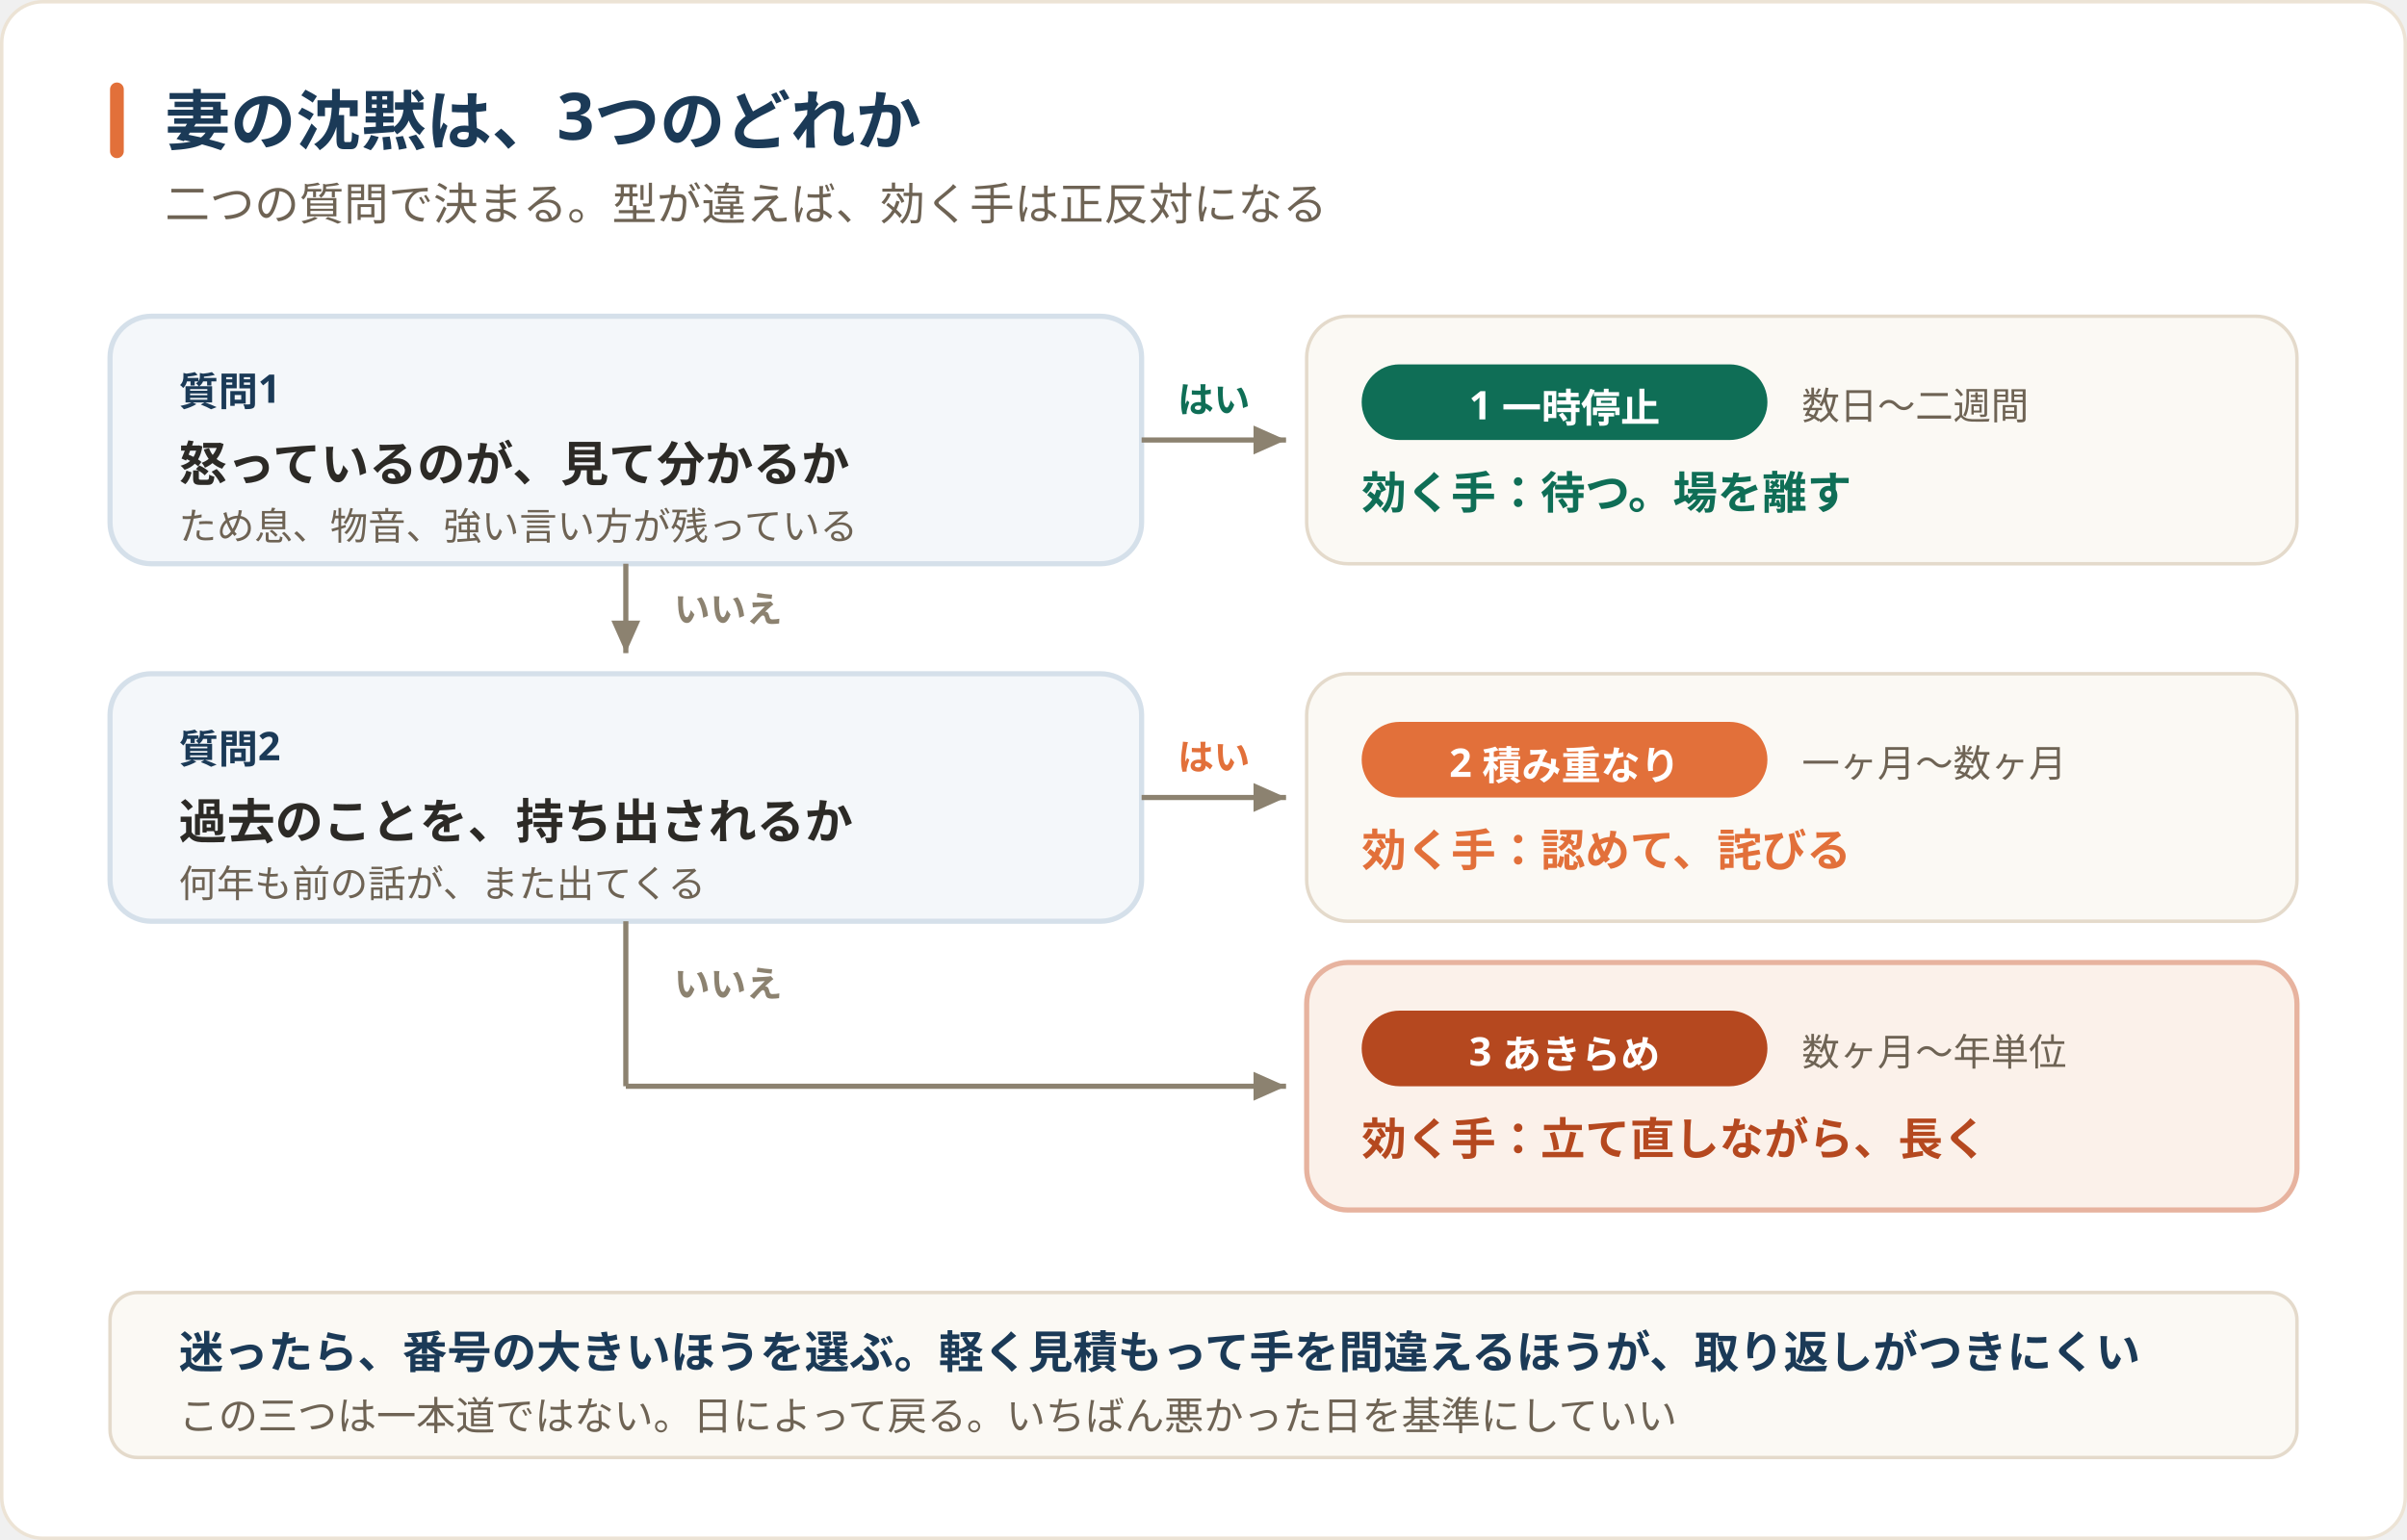
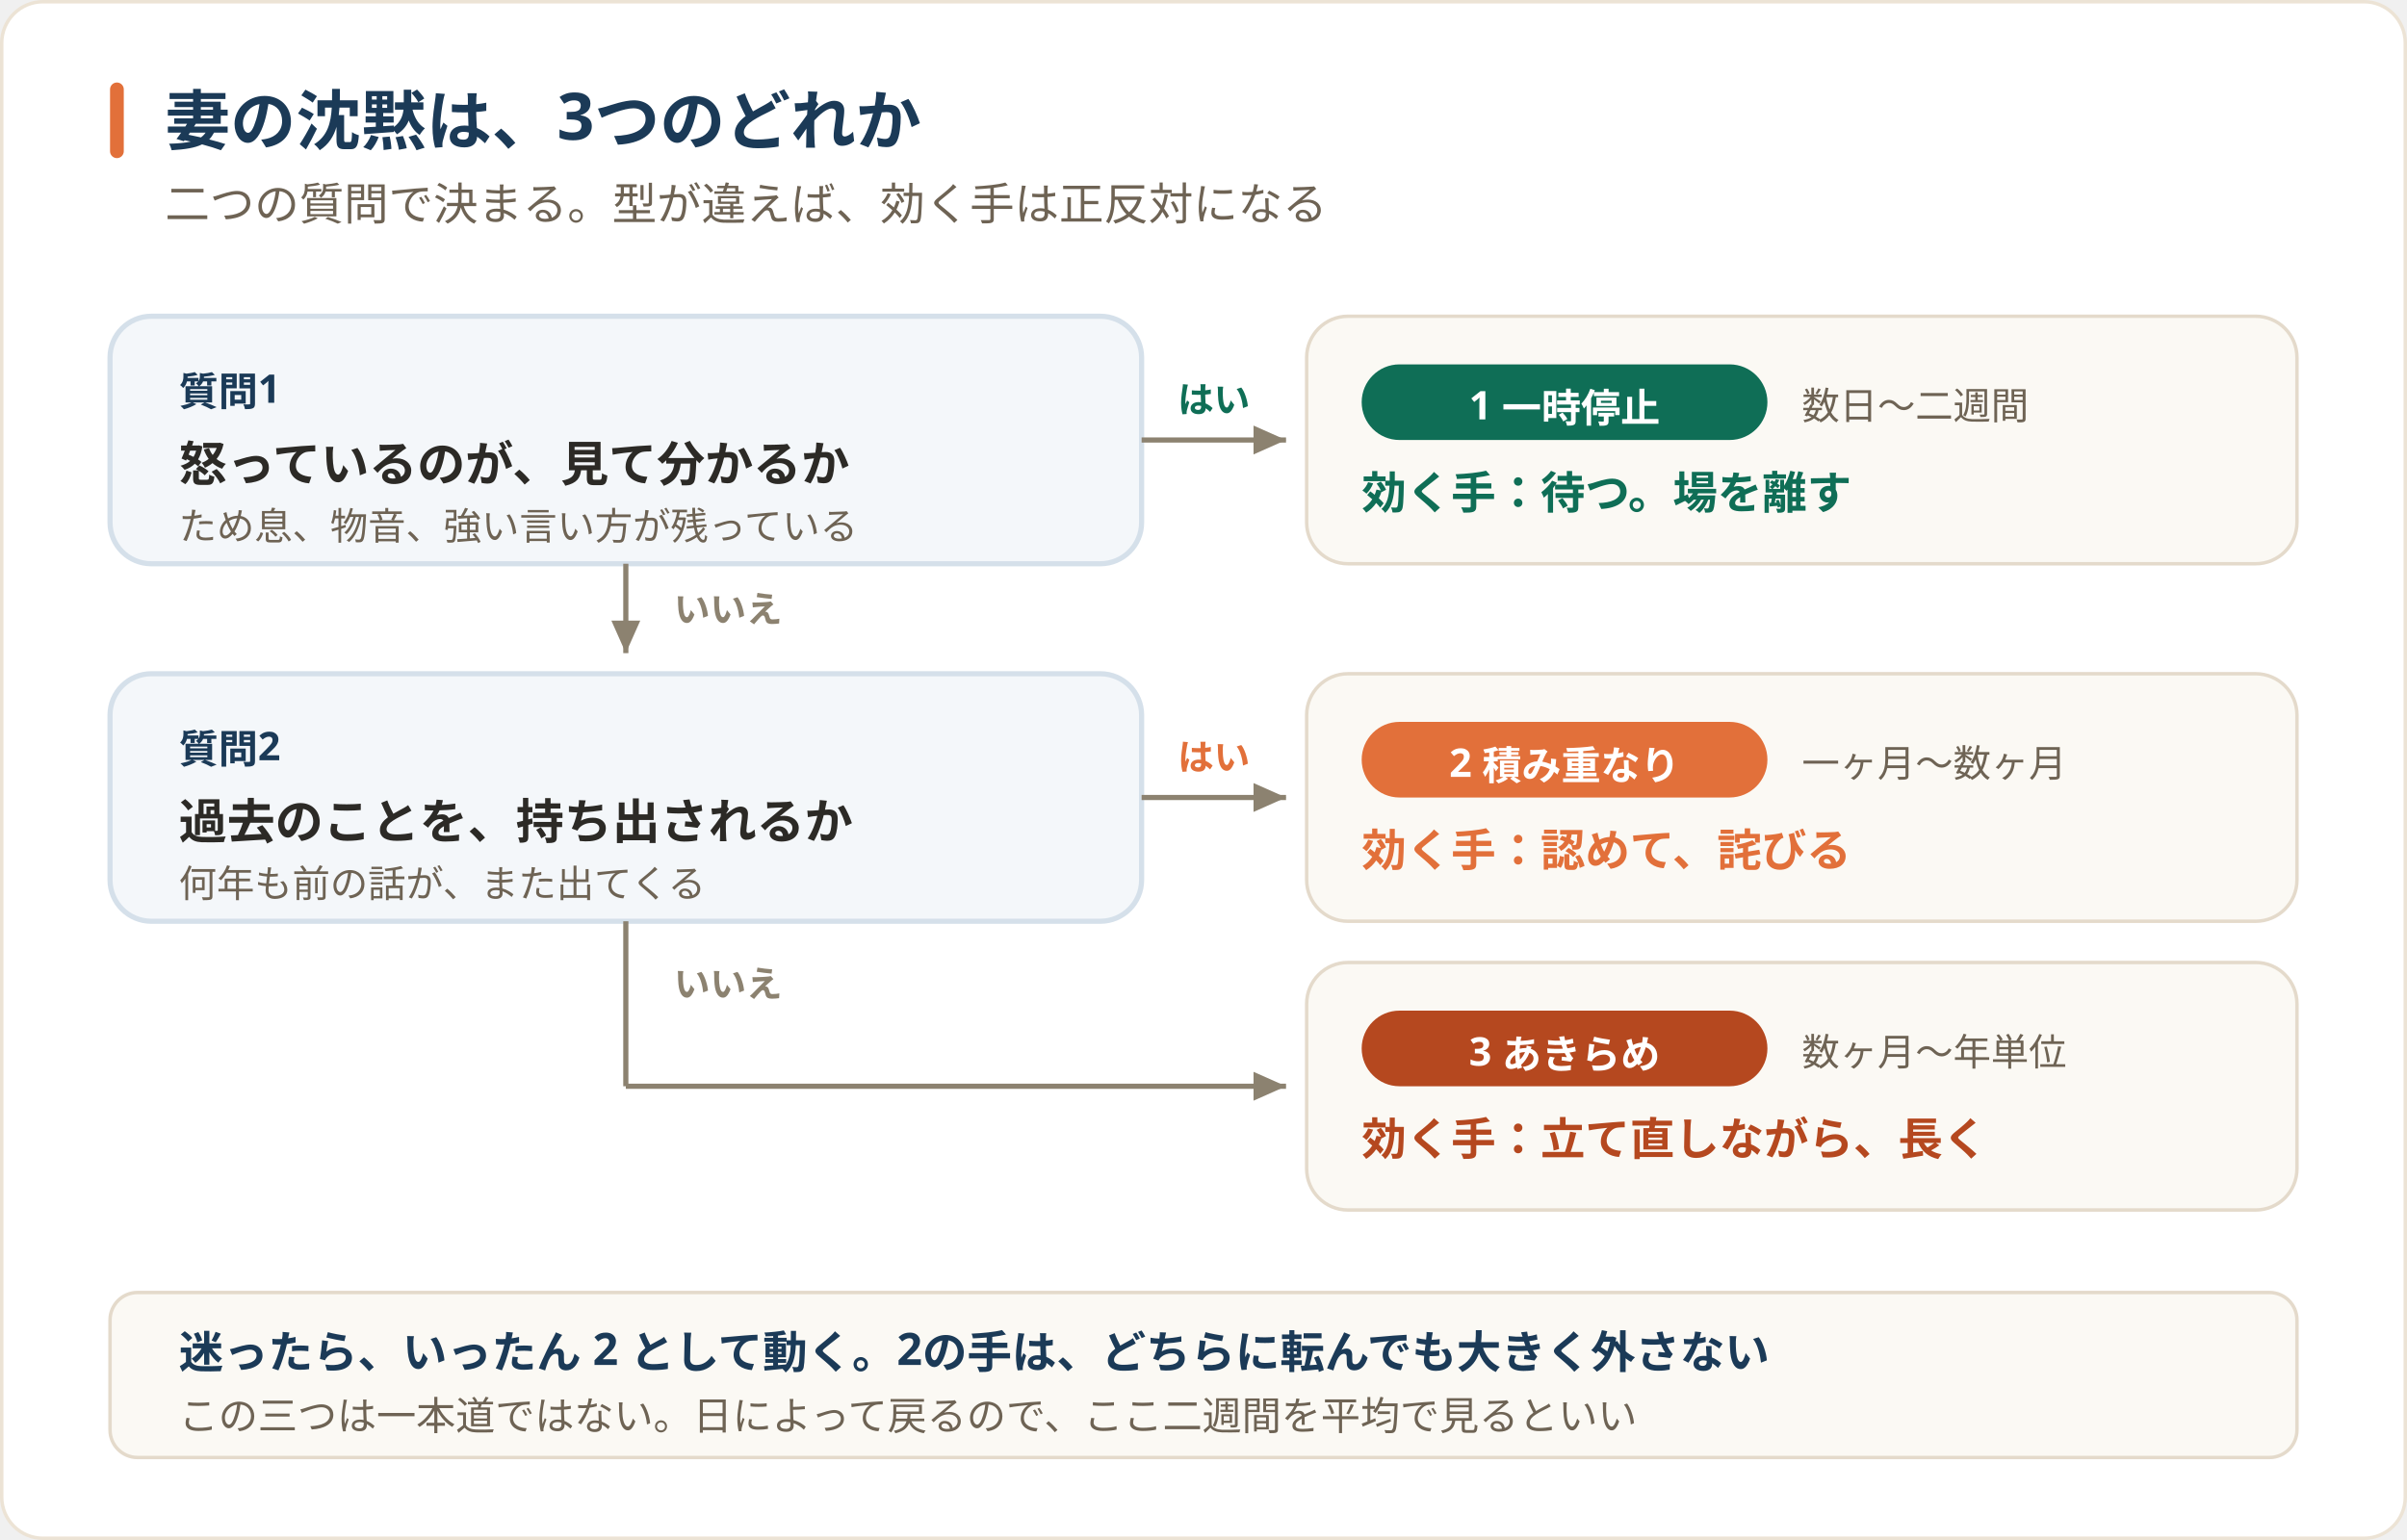
<svg xmlns="http://www.w3.org/2000/svg" viewBox="0 0 700 448" role="img" aria-labelledby="tk dk" font-family="'Zen Kaku Gothic New','Noto Sans JP','Hiragino Kaku Gothic ProN',sans-serif">
  <defs>
    <marker id="ar" viewBox="0 0 10 10" refX="9" refY="5" markerWidth="7" markerHeight="7" orient="auto-start-reverse">
      <path d="M 0 1 L 9 5 L 0 9 z" fill="#8C8270" />
    </marker>
  </defs>
  <rect x="0.5" y="0.5" width="699" height="447" rx="12" fill="#FFFFFF" stroke="#ECE3D5" />
  <rect x="32" y="24" width="4" height="22" rx="2" fill="#E2703A" />
  <text x="48" y="42" font-size="19" font-weight="800" fill="#1B3A57">妻の沈黙は、3つのどれか</text>
  <text x="48" y="64" font-size="13" fill="#6E6354">二つの質問で決まる。型が違えば、効く手は正反対になる</text>
  <rect x="32" y="92" width="300" height="72" rx="12" fill="#F4F7FA" stroke="#D5E0EA" stroke-width="1.5" />
  <text x="52" y="118" font-size="11.5" font-weight="700" fill="#1B3A57">質問1</text>
  <text x="52" y="140" font-size="14" font-weight="800" fill="#2C2A26">怒っているのが、見て分かるか</text>
  <text x="52" y="157" font-size="11" fill="#6E6354">ため息、物音、強い言い方が残っている</text>
  <line x1="332" y1="128" x2="374" y2="128" stroke="#8C8270" stroke-width="1.5" marker-end="url(#ar)" />
  <text x="353" y="120" font-size="10.5" font-weight="700" fill="#0F6E56" text-anchor="middle">はい</text>
  <rect x="380" y="92" width="288" height="72" rx="12" fill="#FBF9F4" stroke="#E4DACB" />
  <rect x="396" y="106" width="118" height="22" rx="11" fill="#0F6E56" />
  <text x="455" y="122" font-size="11.5" font-weight="800" fill="#FFFFFF" text-anchor="middle">1 一時停止</text>
  <text x="524" y="122" font-size="11" fill="#6E6354">数日〜二週間</text>
  <text x="396" y="148" font-size="13" font-weight="700" fill="#0F6E56">効く手：待つ。場を離す</text>
  <line x1="182" y1="164" x2="182" y2="190" stroke="#8C8270" stroke-width="1.5" marker-end="url(#ar)" />
  <text x="196" y="181" font-size="10.5" font-weight="700" fill="#8C8270">いいえ</text>
  <rect x="32" y="196" width="300" height="72" rx="12" fill="#F4F7FA" stroke="#D5E0EA" stroke-width="1.5" />
  <text x="52" y="222" font-size="11.5" font-weight="700" fill="#1B3A57">質問2</text>
  <text x="52" y="244" font-size="14" font-weight="800" fill="#2C2A26">過去のことを、持ち出されるか</text>
  <text x="52" y="261" font-size="11" fill="#6E6354">何年も前の話が、また出てくる</text>
  <line x1="332" y1="232" x2="374" y2="232" stroke="#8C8270" stroke-width="1.5" marker-end="url(#ar)" />
  <text x="353" y="224" font-size="10.5" font-weight="700" fill="#E2703A" text-anchor="middle">はい</text>
  <rect x="380" y="196" width="288" height="72" rx="12" fill="#FBF9F4" stroke="#E4DACB" />
  <rect x="396" y="210" width="118" height="22" rx="11" fill="#E2703A" />
  <text x="455" y="226" font-size="11.5" font-weight="800" fill="#FFFFFF" text-anchor="middle">2 積み重なり</text>
  <text x="524" y="226" font-size="11" fill="#6E6354">一ヶ月〜数ヶ月</text>
  <text x="396" y="252" font-size="13" font-weight="700" fill="#E2703A">効く手：認めて、詫びる</text>
  <line x1="182" y1="268" x2="182" y2="316" stroke="#8C8270" stroke-width="1.5" />
  <line x1="182" y1="316" x2="374" y2="316" stroke="#8C8270" stroke-width="1.5" marker-end="url(#ar)" />
  <text x="196" y="290" font-size="10.5" font-weight="700" fill="#8C8270">いいえ</text>
-   <rect x="380" y="280" width="288" height="72" rx="12" fill="#FBF1EA" stroke="#E7B39F" stroke-width="1.5" />
+   <rect x="380" y="280" width="288" height="72" rx="12" fill="#FBF9F4" stroke="#E4DACB" />
  <rect x="396" y="294" width="118" height="22" rx="11" fill="#B5481F" />
  <text x="455" y="310" font-size="11.5" font-weight="800" fill="#FFFFFF" text-anchor="middle">3 あきらめ</text>
  <text x="524" y="310" font-size="11" fill="#6E6354">数ヶ月〜年単位</text>
  <text x="396" y="336" font-size="13" font-weight="700" fill="#B5481F">効く手：立て直しながら、長く</text>
  <rect x="32" y="376" width="636" height="48" rx="8" fill="#FBF9F4" stroke="#E4DACB" />
-   <text x="52" y="398" font-size="13" font-weight="700" fill="#1B3A57">迷ったら、番号の大きいほうを選ぶ。軽く見積もって手を間違えるほうが、取り返しがつきにくい</text>
-   <text x="52" y="416" font-size="11.5" fill="#6E6354">この三つは一本道ではない。日によって戻る。いちばん悪かった日を基準にしていい</text>
+   <text x="52" y="398" font-size="13" font-weight="700" fill="#1B3A57">迷ったら、いったん 2 として動く。2の手は、どちらに転んでも大きく外さない</text>
+   <text x="52" y="416" font-size="11.5" fill="#6E6354">この三つは一本道ではない。日によって戻るので、ここ二週間を平均で見るといい</text>
</svg>
